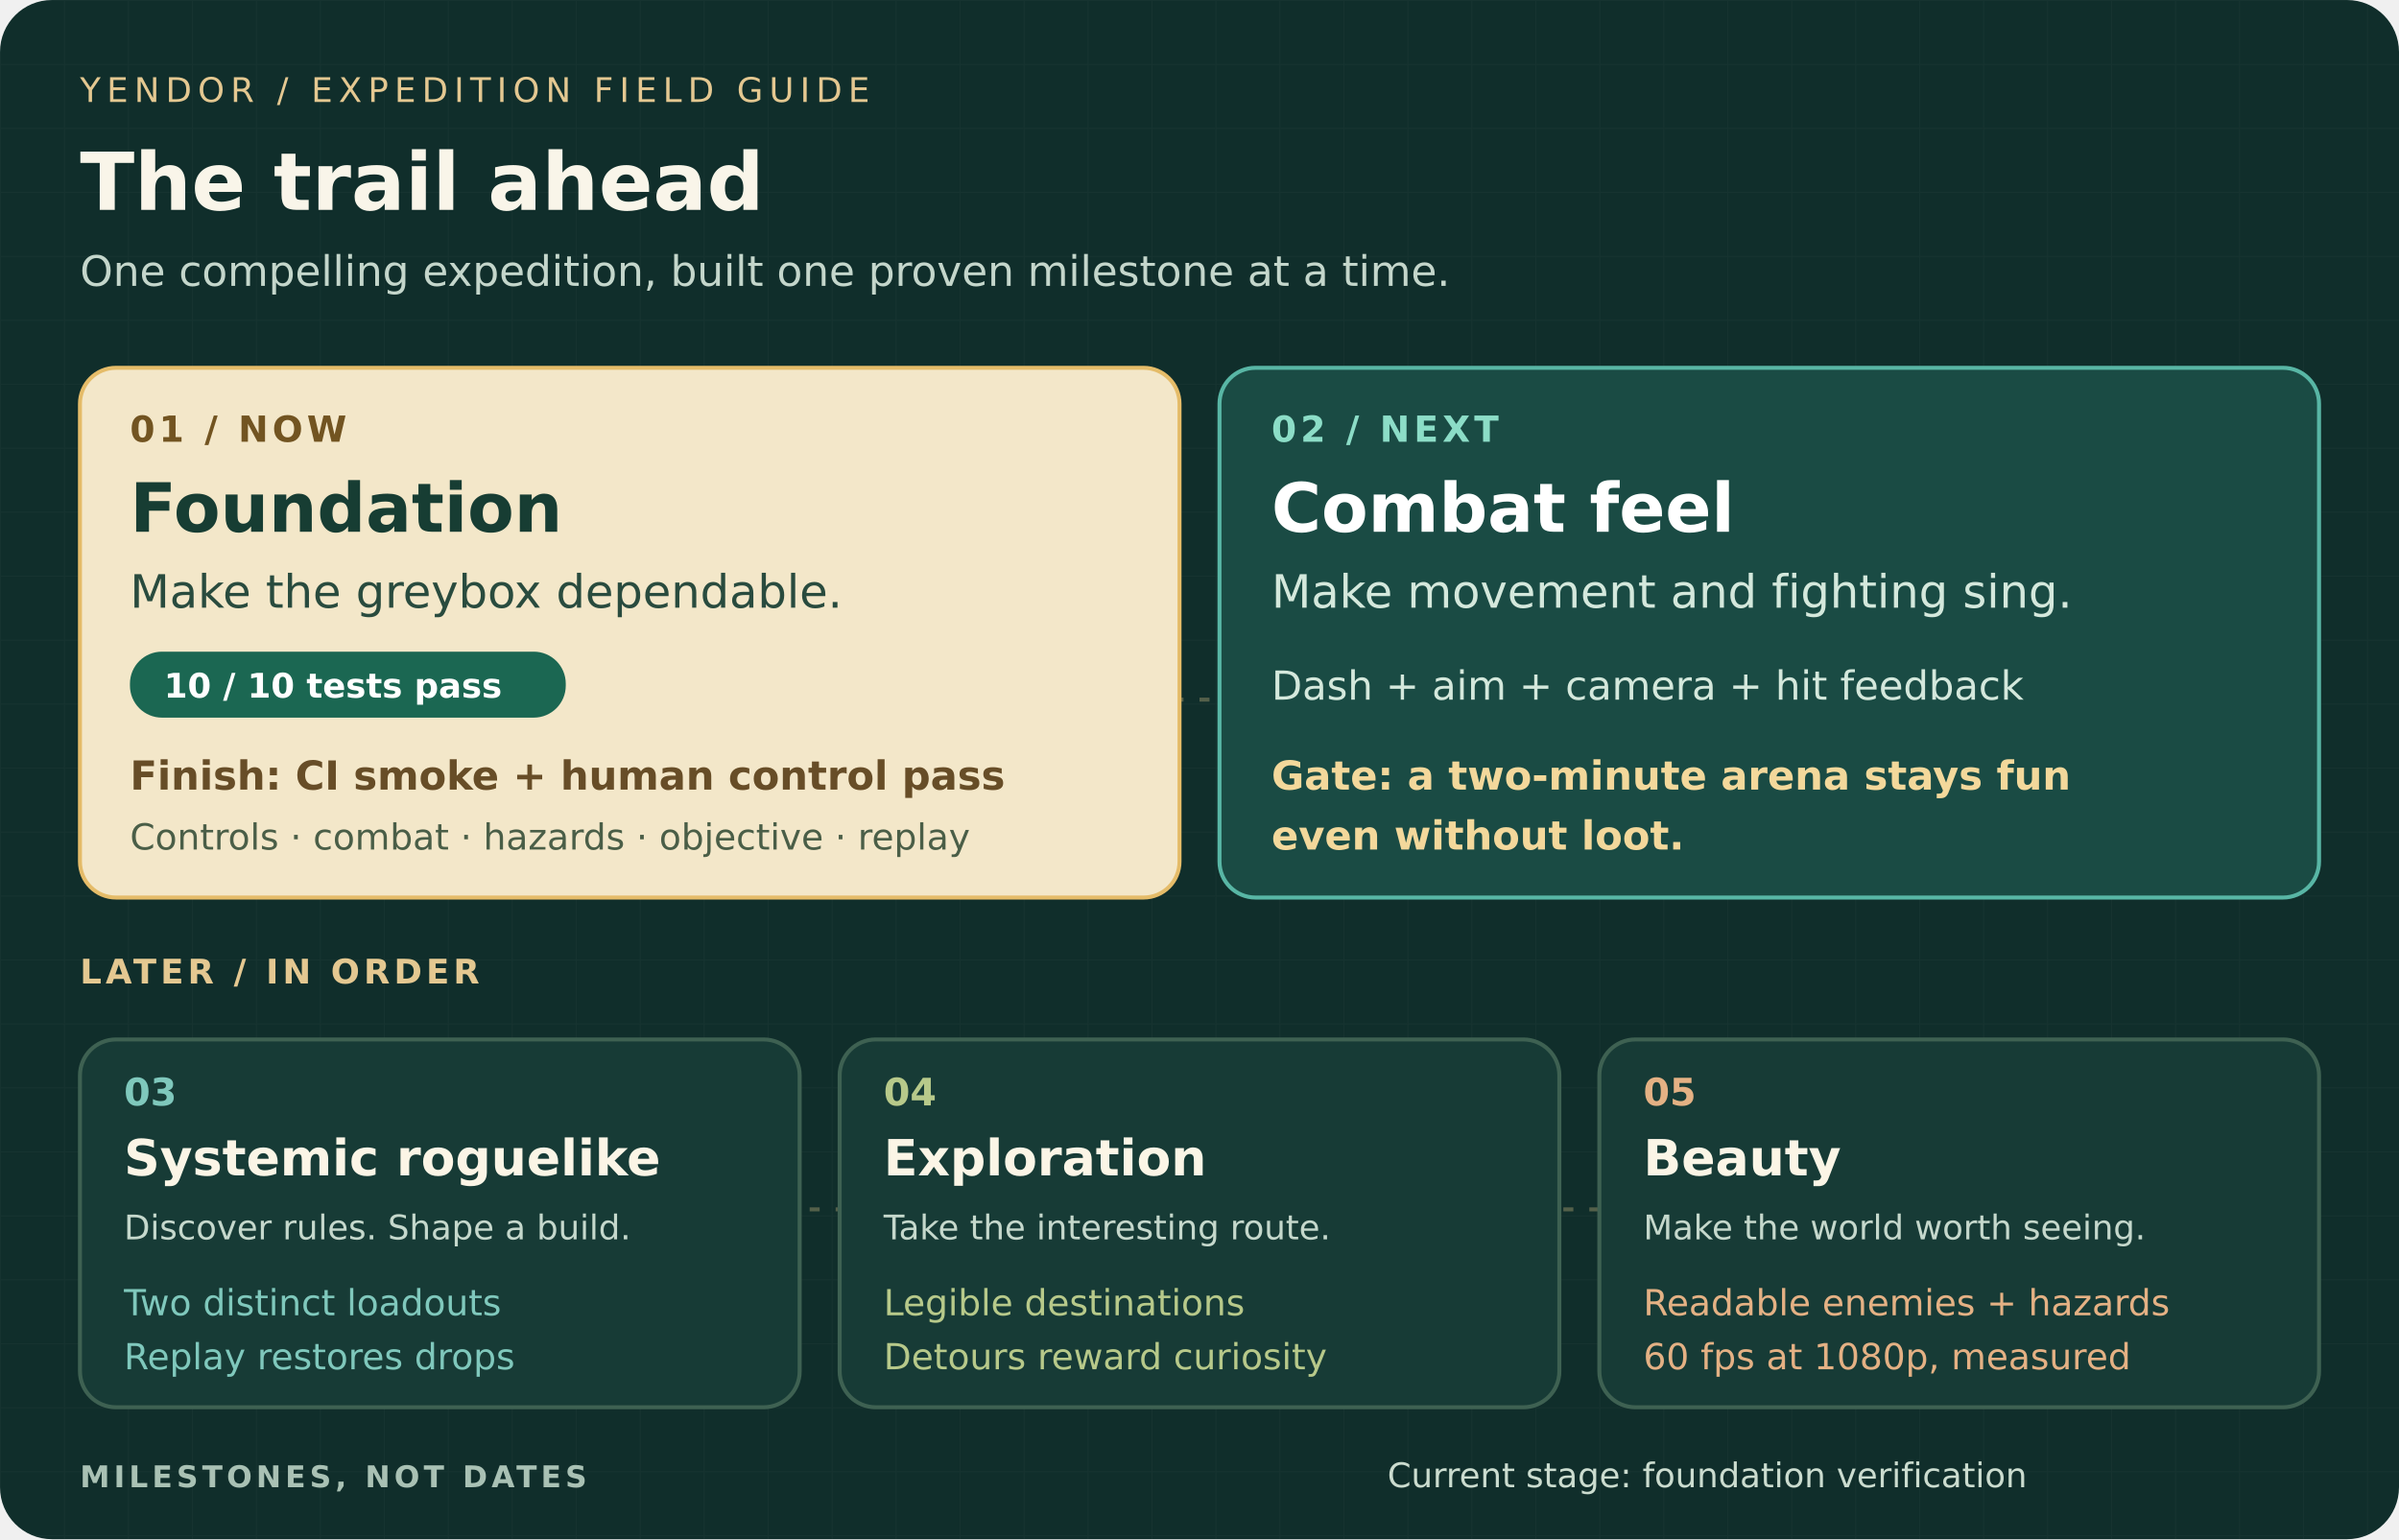
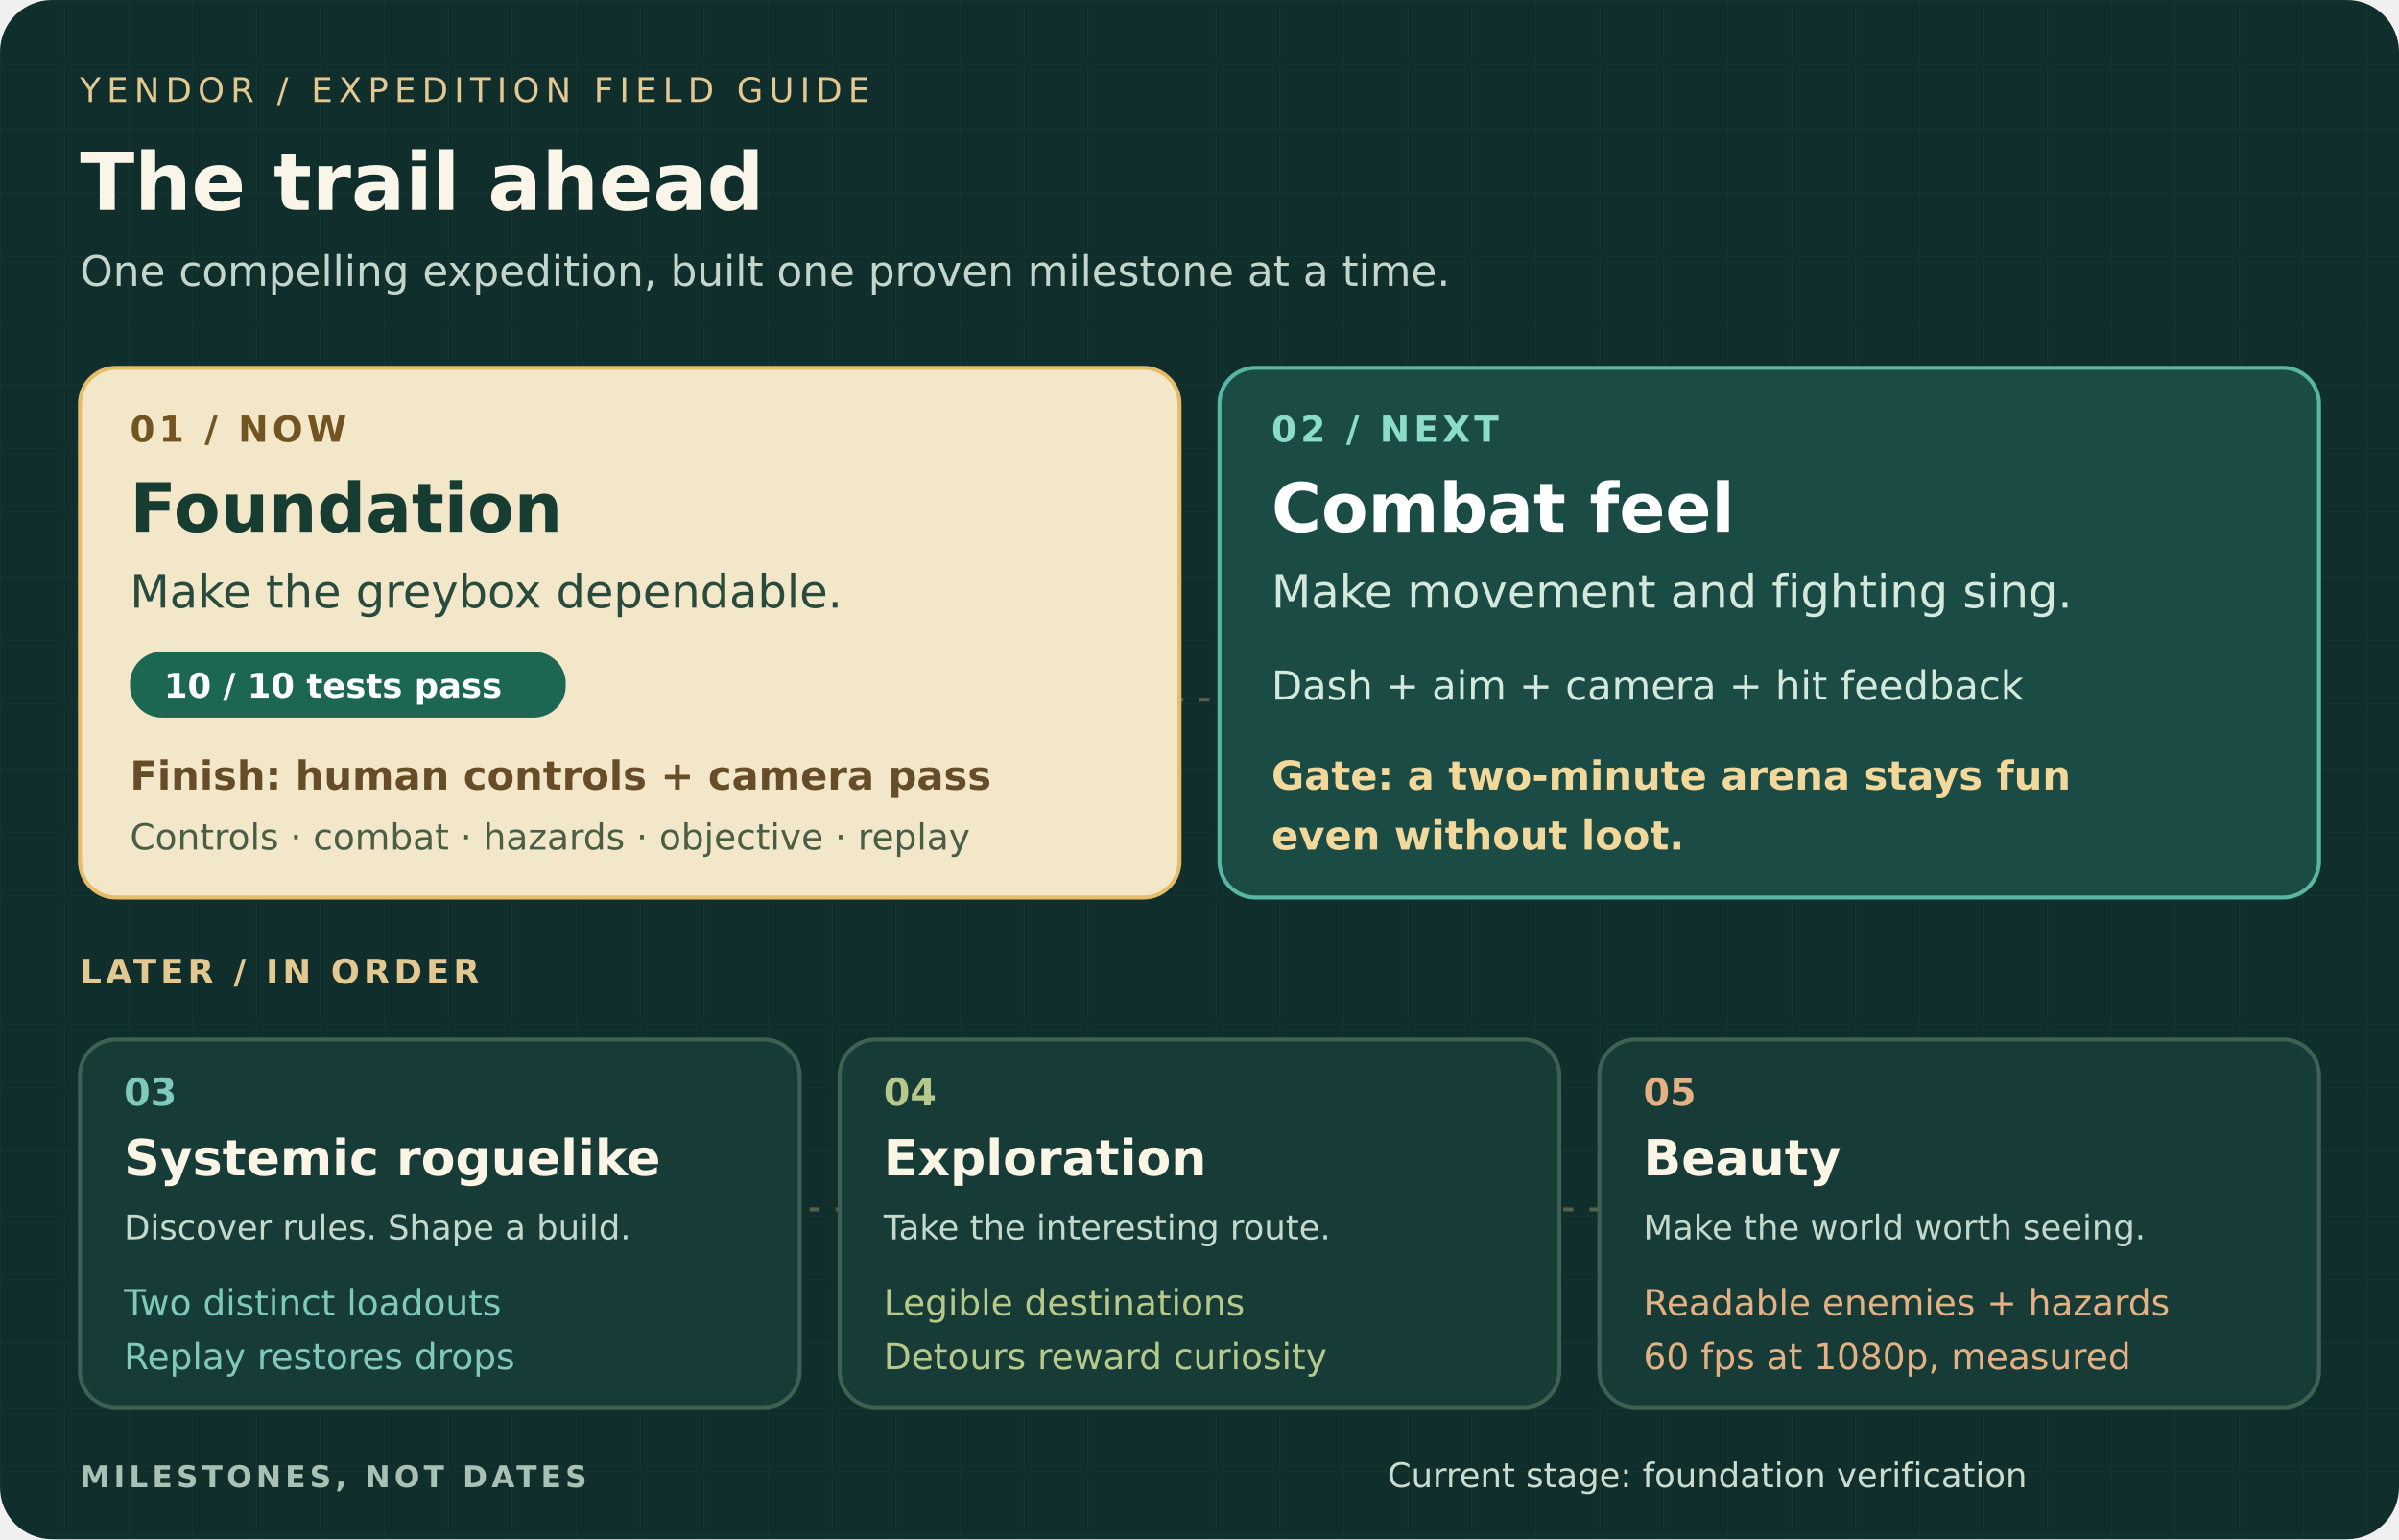
<svg xmlns="http://www.w3.org/2000/svg" width="1200" height="770" viewBox="0 0 1200 770" role="img" aria-labelledby="title desc">
  <defs>
    <pattern id="grid" width="32" height="32" patternUnits="userSpaceOnUse">
      <path d="M32 0H0V32" fill="none" stroke="#ffffff" stroke-opacity=".025" />
    </pattern>
  </defs>
  <rect width="1200" height="770" rx="26" fill="#102e2b" />
  <rect width="1200" height="770" rx="26" fill="url(#grid)" />
  <g font-family="DejaVu Sans, sans-serif">
    <text x="40" y="51" fill="#e4c891" font-size="17" letter-spacing="3">YENDOR / EXPEDITION FIELD GUIDE</text>
    <text x="40" y="105" fill="#f9f5e9" font-size="40" font-weight="700">The trail ahead</text>
    <text x="40" y="143" fill="#c4d6cb" font-size="21">One compelling expedition, built one proven milestone at a time.</text>
    <path d="M80 350H1120M80 605H1120" fill="none" stroke="#d5bc85" stroke-width="2" stroke-dasharray="5 8" opacity=".35" />
    <rect x="40" y="184" width="550" height="265" rx="18" fill="#f3e7c9" stroke="#e5bc69" stroke-width="2" />
    <text x="65" y="221" fill="#725421" font-size="18" font-weight="700" letter-spacing="2">01 / NOW</text>
    <text x="65" y="266" fill="#173d33" font-size="34" font-weight="700">Foundation</text>
    <text x="65" y="304" fill="#294b3e" font-size="23" font-weight="400">Make the greybox dependable.</text>
    <rect x="65" y="326" width="218" height="33" rx="16" fill="#1b6752" />
    <text x="82" y="349" fill="#ffffff" font-size="17" font-weight="700">10 / 10 tests pass</text>
-     <text x="65" y="395" fill="#674d27" font-size="20" font-weight="700">Finish: CI smoke + human control pass</text>
+     <text x="65" y="395" fill="#674d27" font-size="20" font-weight="700">Finish: human controls + camera pass</text>
    <text x="65" y="425" fill="#4a5e47" font-size="18" font-weight="400">Controls · combat · hazards · objective · replay</text>
    <rect x="610" y="184" width="550" height="265" rx="18" fill="#1a4b44" stroke="#58b6a5" stroke-width="2" />
    <text x="636" y="221" fill="#8cddc7" font-size="18" font-weight="700" letter-spacing="2">02 / NEXT</text>
    <text x="636" y="266" fill="#ffffff" font-size="34" font-weight="700">Combat feel</text>
    <text x="636" y="304" fill="#d4e8dc" font-size="23" font-weight="400">Make movement and fighting sing.</text>
    <text x="636" y="350" fill="#d4e8dc" font-size="20" font-weight="400">Dash + aim + camera + hit feedback</text>
    <text x="636" y="395" fill="#f3d89b" font-size="20" font-weight="700">Gate: a two-minute arena stays fun</text>
    <text x="636" y="425" fill="#f3d89b" font-size="20" font-weight="700">even without loot.</text>
    <text x="40" y="492" fill="#e4c891" font-size="17" font-weight="700" letter-spacing="2">LATER / IN ORDER</text>
    <rect x="40" y="520" width="360" height="184" rx="18" fill="#173b36" stroke="#3e6152" stroke-width="2" />
    <text x="62" y="553" fill="#7fc8bc" font-size="19" font-weight="700">03</text>
    <text x="62" y="588" fill="#fbf5e6" font-size="25" font-weight="700">Systemic roguelike</text>
    <text x="62" y="620" fill="#c5d8cc" font-size="17" font-weight="400">Discover rules. Shape a build.</text>
    <text x="62" y="658" fill="#7fc8bc" font-size="18" font-weight="400">Two distinct loadouts</text>
    <text x="62" y="685" fill="#7fc8bc" font-size="18" font-weight="400">Replay restores drops</text>
    <rect x="420" y="520" width="360" height="184" rx="18" fill="#173b36" stroke="#3e6152" stroke-width="2" />
    <text x="442" y="553" fill="#b7c98a" font-size="19" font-weight="700">04</text>
    <text x="442" y="588" fill="#fbf5e6" font-size="25" font-weight="700">Exploration</text>
    <text x="442" y="620" fill="#c5d8cc" font-size="17" font-weight="400">Take the interesting route.</text>
    <text x="442" y="658" fill="#b7c98a" font-size="18" font-weight="400">Legible destinations</text>
    <text x="442" y="685" fill="#b7c98a" font-size="18" font-weight="400">Detours reward curiosity</text>
    <rect x="800" y="520" width="360" height="184" rx="18" fill="#173b36" stroke="#3e6152" stroke-width="2" />
    <text x="822" y="553" fill="#e4b184" font-size="19" font-weight="700">05</text>
    <text x="822" y="588" fill="#fbf5e6" font-size="25" font-weight="700">Beauty</text>
    <text x="822" y="620" fill="#c5d8cc" font-size="17" font-weight="400">Make the world worth seeing.</text>
    <text x="822" y="658" fill="#e4b184" font-size="18" font-weight="400">Readable enemies + hazards</text>
    <text x="822" y="685" fill="#e4b184" font-size="18" font-weight="400">60 fps at 1080p, measured</text>
    <text x="40" y="744" fill="#a9c1b4" font-size="15" font-weight="700" letter-spacing="2">MILESTONES, NOT DATES</text>
    <text x="694" y="744" fill="#cbdccf" font-size="17" font-weight="400">Current stage: foundation verification</text>
  </g>
</svg>
